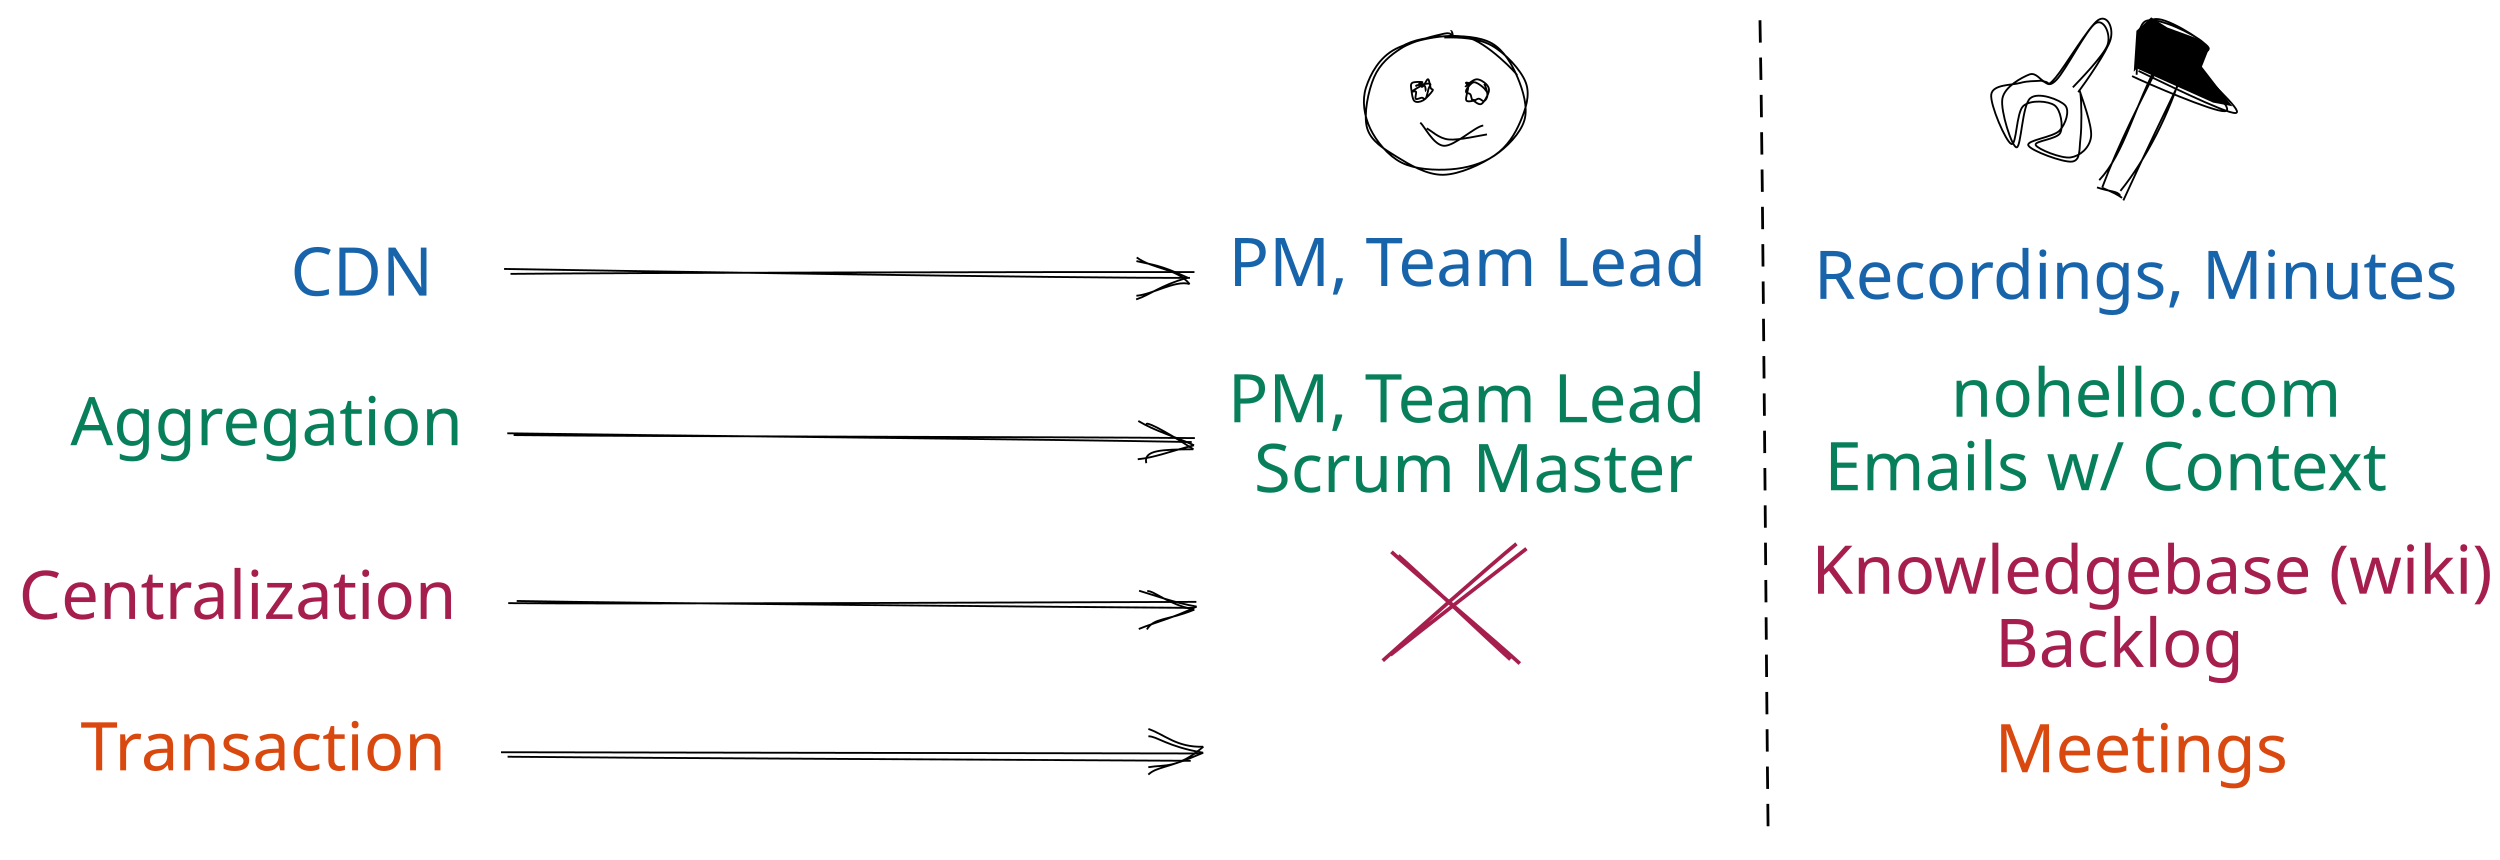
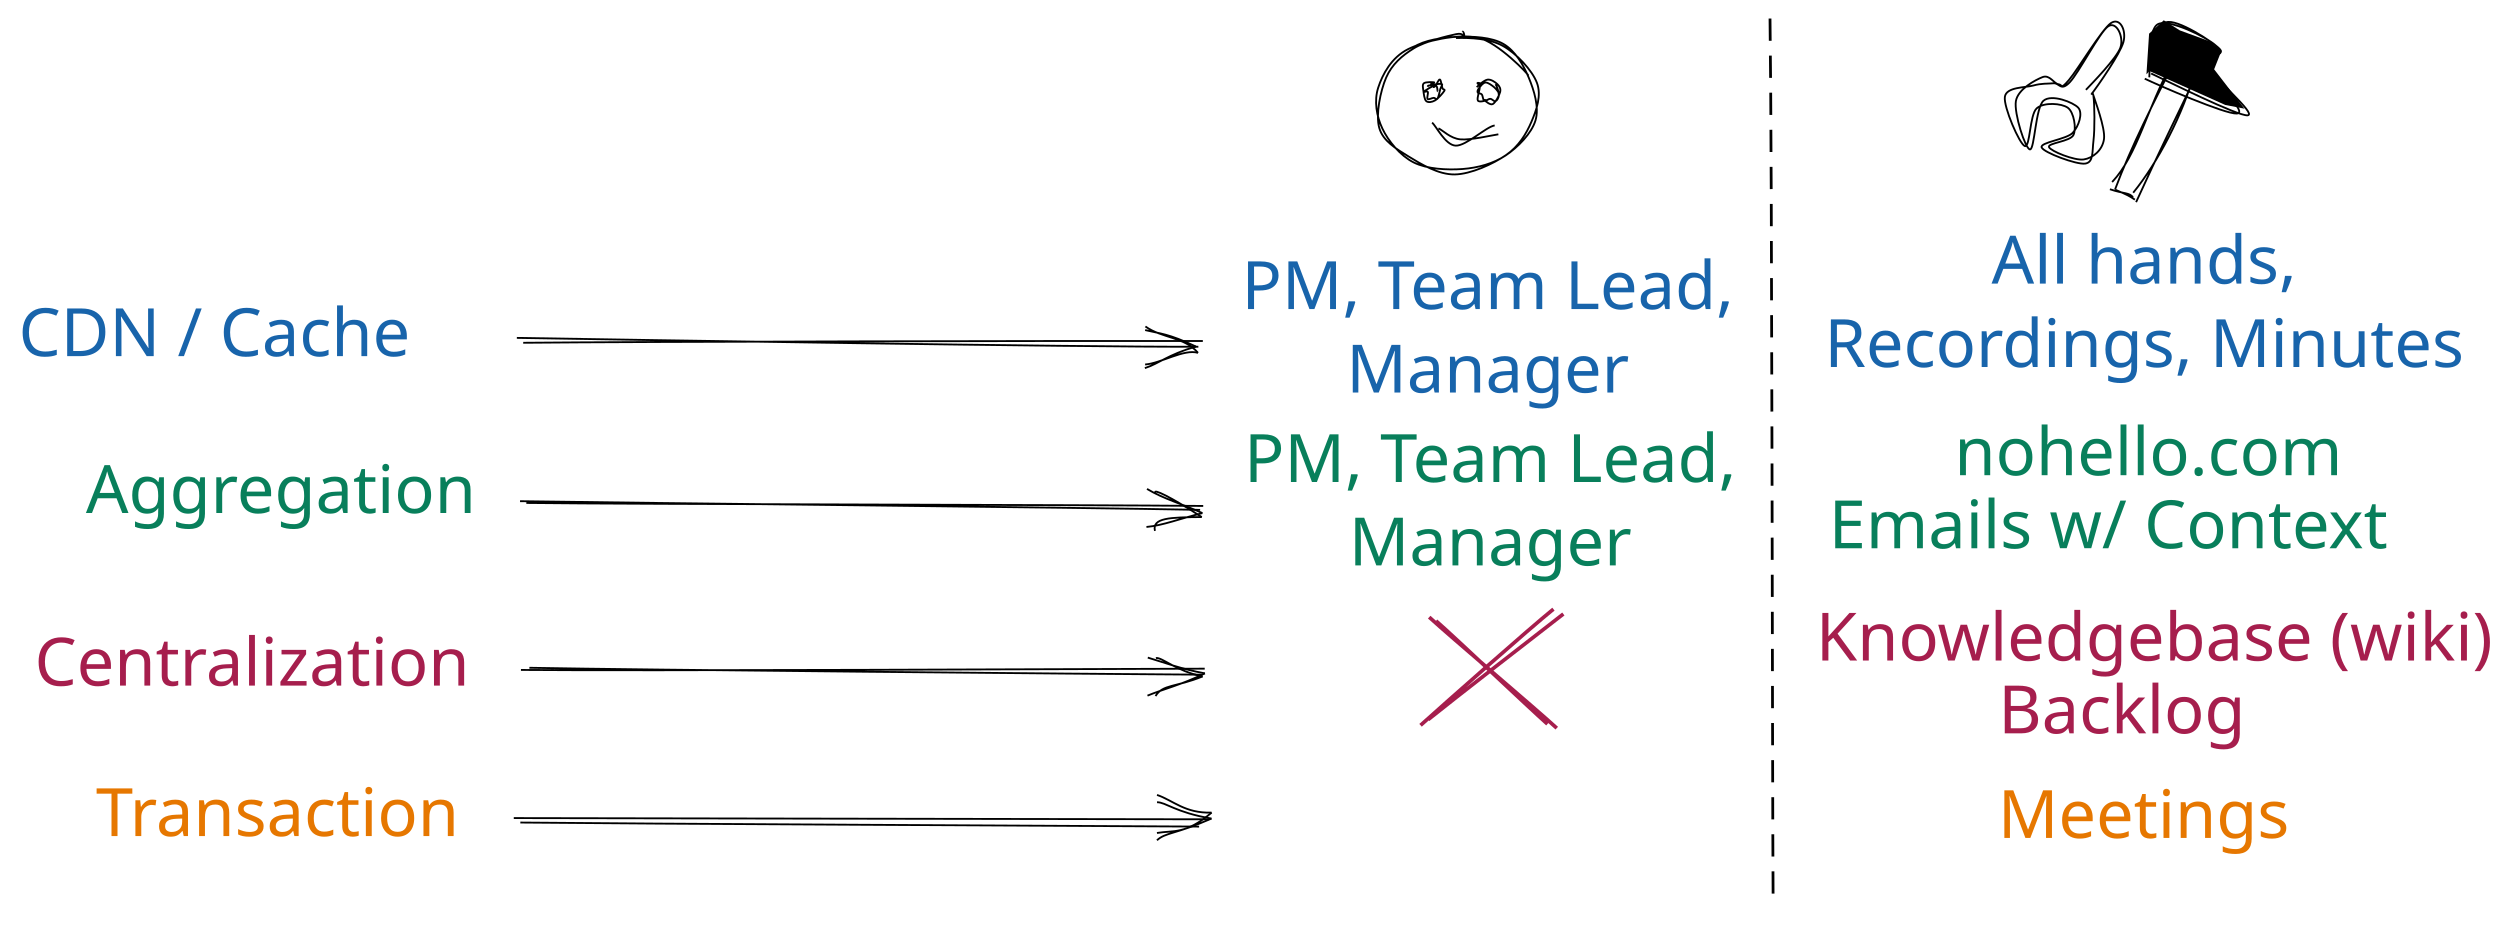
- <svg xmlns="http://www.w3.org/2000/svg" version="1.1" viewBox="0 0 1339.863 460.741" width="1339.863" height="460.741">
+ <svg xmlns="http://www.w3.org/2000/svg" version="1.1" viewBox="0 0 1348.486 498.848" width="1348.486" height="498.848">
  
-   eyJ2ZXJzaW9uIjoiMSIsImVuY29kaW5nIjoiYnN0cmluZyIsImNvbXByZXNzZWQiOnRydWUsImVuY29kZWQiOiJ4nO1cXFlz2shcdTAwMWF9z69weV7urVxuPb0v84btOOBcdTAwMDUvON5uTblkXHUwMDEwIFx1MDAxYlx1MDAxMEHC21T++/1aNiChViC2k2HGVqpSRkvT6j7nfEt/zV9cdTAwMWZWVlbj+4G/+sfKqn/X8LpBc+jdrn6052/8YVx1MDAxNIR9uESTz1E4XHUwMDFhNpI7O3E8iP74/ffpXHUwMDEzqFx1MDAxMfZcdTAwMWWf8rt+z+/HXHUwMDEx3Pc/+Lyy8lfyP1xcXHSa9lnvtDr6dH92Kb9cdTAwMWPe7JU/VVx1MDAxYTeN9l7yaHLTuDPecFx1MDAxON5OT9/BOWVcdTAwMThcdTAwMTKKSK61ZkpcdTAwMWI1uXpcdTAwMGZXiVx1MDAxMshIgTXlzFxiqc3k6m3QjDtwXHUwMDA3k1x1MDAxMsFTTGApuVJy+nzHXHUwMDBm2p1cdTAwMThuwYhcdTAwMTHMhVLQjpLCcDq5x+u3u7ZneHImiofhtb9cdTAwMWV2w6Ht8W84OaZ9vvRcdTAwMWHX7WE46jcn98RDr1x1MDAxZlxyvCFcZtD0vlbQ7dbj+6R1XHUwMDE4ZFx1MDAxONDVme84eXpcdTAwMDMyc77oKfjSdqfvR9F47pKz4cBrXHUwMDA0cTJWePpcdTAwMTa2h4NqM5mvP2fb73jDwVM7q8mbpHrm+3Y+KaGGMkLotG9T3HCqZ8/Wwn6CIaklxkpxNrkhiDZcdTAwMDA7cdJqy+tG/nQg7Td/esTVY0/7o253cnlcdTAwMTBcdTAwMDZpvNlj+tfKdMKSXHUwMDBmk7///Oi8u1x1MDAxMCT2KOXxMW3vw0y7q10vitfDXi+I4aX2bSdne1x1MDAxZcXeMF5cdTAwMGL6zaDfnr3m95vZK8mFb1x1MDAxZl2cOunubFY2S2ty7b5cdTAwMTFf3ba97im5W5BTXHUwMDAyUayIllx1MDAxYzNOjMlwilxug6hkRimlXHUwMDE5l4xcblx1MDAwN6k4XCJESlx1MDAxOFx1MDAxNypcclx1MDAxNlx1MDAwZVIpXHUwMDA0zVx1MDAxM864MoQy9c6o7zOKwCwwYdJzkWZcdTAwMTQtYlx1MDAxNFFcdTAwMTj4JmlqkpaFUlx1MDAwNVx1MDAxMLHHXGY4loJO/sPxxddcdTAwMGXpXHLK9XJUXHT9ykU5YoubKIaFVNhcdTAwMTiwVVx1MDAxOTYxbpBcdTAwMDK9pEJTLSRxkUmChdPGaFx1MDAwMvKjXHUwMDA1y5OJXCLOgLSKKlx1MDAxOFLAXHR959M8Plx0wihcdTAwMTBKXHUwMDBiXHUwMDA3n1x1MDAwNJeFfOJaatB6sowmyolcdTAwMTJ75PHxmpT6a9LY2M+rJoxRqlx1MDAxZpWv+1x1MDAxYqzRkFx1MDAwZvQrrt5sXGai1Wm/VlthY2TfXHUwMDFmLCg2YDkpOHGSYiFcdTAwMTTjqdva3sCOPJBIcFxmhjYhXHUwMDEx5vzpjm/PojM/XHUwMDFkXHUwMDFjXFzUgovaZatcXLlcdTAwMTmdXHUwMDA3XHUwMDBmtLy/IJ0pWEdMjGAkJatcdTAwMTagoFiIUVwiNdFcZlxcUuU0jVxuXHUwMDE5MJvcwFx1MDAxYmOSUu6Uv0lhXHUwMDFjXGLF4EtIKVx1MDAxNef8nc5z6Kw5xYwqN51lMZ1cdTAwMDWjXHUwMDFhU26WzzxcdTAwMTbAJHk6XHUwMDBmkKUwkf1cdTAwMTI/XHUwMDEwXHUwMDA3ol6trPV2XHUwMDA3ndtD0j44y3PK73aDQeRnWVx1MDAwNVRcIohhLVxmUzOkknBcdTAwMWUrTVx1MDAxY2zSXHUwMDEynFximML0tamLyVx1MDAxMccydeUtkGcqm0GrfHx4vXnav63WXHUwMDFlwvrhIL6/i1Zz8HBwLLJcdTAwMWbyXHUwMDFjXHUwMDAz0IE7RriLY1x1MDAwNFx1MDAxN1x1MDAwN3Uwolx1MDAwNvTy+Vx1MDAxNPtcdTAwMGXkgq2gNDxX9eFuZcBLd2z7qPS5uzDklEJAMc1nIacocsNccsH741xmQidoM4hl2nlcdTAwMDfbS8BcdTAwMDbaZlx1MDAwM1x1MDAwMFBmXHUwMDA32CQvwlx1MDAxYZheUHujOflcdTAwMTlg23o4Y1x1MDAxNdJ8WOtcdTAwMWVXvK395t7h6Gu8KNggXHUwMDAwQOBcdTAwMTFIIWecXHUwMDA2kCk6c3qMN4KRU9lsyDDzyDvcXqRtWlx0glx1MDAwMXAuuOnC6FpcdTAwMTNcYlEpMT9cdTAwMDVt25Xqp+NcdTAwMWVcdTAwMWVVtvjxfu1cIo62O1x1MDAxNZ5HWzfo53RNcySJsi+VQZrRSCmVlamJX0qRzFrLXHTaXHUwMDA0ylx1MDAxYdh3qC1cdTAwMDY1t6vKXHRcdTAwMTaaSyfSXHUwMDFjtnVcZjWmlFx1MDAwNFdVP1x1MDAxZmo/x1ElXHUwMDE0pXFmjye8zHVxZ1x1MDAxMZd8XHUwMDFmUpzaXHUwMDA2l8Kh5Z3ouFbqtfr+1rApXHUwMDFiO/ft2lUtT8Gh34hcdTAwMWZJkeWhZOCpM6JccqOSKlxiXFyzbMRcdTAwMTCV21hWQrTIXHUwMDA0ITlOKokkXHUwMDE2MEhEXHROXGZ3pFEhKtZaY1xinSFcdTAwMDAyXHUwMDFjp6RoTFOBiNCUJVx1MDAwNlx1MDAxNW5L5Y/+zbTtXHLL8lOtslx1MDAxOZs9IXvbraBcIvem6mk7XHUwMDFkXV2tX9R3WdDcKXXKX5udXHUwMDFiefZcdTAwMDJcdTAwMTOiXHUwMDE5tp6kZlx1MDAwZV5cdTAwMGKlinhNIPxkTFx1MDAxOfxT3GN+0bmpenej2mH9qH1wXHUwMDFhtESbOtbVXHUwMDFjNkRKjpSmXHUwMDAwPFx1MDAwYr2ZJVx1MDAwMFx1MDAxYpxcbm64kVx1MDAxYVx1MDAxM8Z0XHUwMDFlupxcImWYXHUwMDA0KmtKXGLg0mVXNOI2ySuFXHUwMDE2YKxcdTAwMWNcdTAwMTZGXCJMqV1UUcZGXHUwMDExqWTJM6D7W+aGN4bZoiyoUlx1MDAxOCbRtUynaFx1MDAwZcnTRVx1MDAwNZh9ybkyz8bss4xRXHTwgLUk4KpJLI3CqTSm28ZcdTAwMTTD0Fx1MDAxZVQjJlx1MDAxNVdkXGZAOddmMSRcdTAwMDDyRHOlXHKQfSYtI4lRoNNUaSlAXHLmm0CIP1x0U5pcdTAwMTFgkZRMZ97WmlZcdTAwMDVxgzFcdTAwMTRThSknc40xQ0ZrooVlp1x1MDAwNMDJTINgjjCXXHUwMDE54+puZ+FR/1x1MDAxYm3z+Y08XHUwMDE5ntZ4j3ulhi9OuSnz7cWkjVx1MDAxYXgjbihMXCKX2eVcdTAwMTiCXHUwMDE1YtaOXHUwMDFhkGWYXHUwMDE3h7RJbNO/1iaDUVx1MDAxNyxFgnTmiYFZlnaBgfNU+nEsbFxmgaYq6Fx1MDAwMGhcdTAwMWHYXHJcYuXehFF+df1cdTAwMDK7aTBcdTAwMTNOo+uK5sZcbqYoVsboX7AqWqJcZnFcbpBi0i7NsOzCjKUkXHUwMDA3QFx1MDAwMtikNFwitapRyM1cdTAwMTIniNFHJznTlEBcXFCIYZUmXG5wyeaKWVx01IxzzjDEvlx1MDAxYYKLjJhJXHUwMDA0XHUwMDE04FTiR1x1MDAwNOO5mlFcdTAwMDLxsS6BsEs5lMtp7cfjMHBwhaVcdTAwMDKXglx1MDAxOa1cdTAwMTZ4TWmlUVx1MDAxYaypXHUwMDExXHUwMDE0XCJanm1cdTAwMGXeNrnOiVx1MDAxMODbqrlvXHUwMDBiIbE2QoNAXHUwMDBiw0EkZ7qnXHUwMDEwXHUwMDA2SVx1MDAwN0KDq45ccmNzpVYjmFx1MDAwMGXlNlFcdTAwMDE9I7VcdTAwMWFcdTAwMTlcIlxyhf6BXHUwMDAxsitB81x1MDAxYTSIY1x1MDAwMfCQgFx1MDAwN/hnsu2B6IBcdTAwMWTDMFxmIFlcdTAwMDD6ea1RxFxigI5cdTAwMTCBhVx1MDAwMVOdhVxuM2BcdTAwMTahy2D8KXhffO7blohAXG5cXD3DNGZcZlxmJc2aKlx1MDAwZYLGmbJzIbFcdTAwMDLhnD+/RFwixSBuXHUwMDAx01x1MDAwMmPEOKZZNFOkXHLERWBRtfVcdTAwMDDnt1x1MDAwN6ZcdTAwMGZEl0tMXHUwMDA0yyyaPVx1MDAwZSBDjGFcbiFcdTAwMTlcZlxmhShoflx1MDAwZilBXHUwMDE4pk7AODFpg7jsIEprKZLc8XyiXHUwMDAxZS2KJYbIXHUwMDE4SJVcdTAwMWQ8wVx1MDAxMSiD7ZNKMp56fs+erSl/o8FcdTAwMGW9ilx0wyPVXHUwMDBlNprrd1x1MDAwN8FevVx1MDAxNpwsZLBhTpEjS88xXGLhY1x1MDAxZZRDhGJcdTAwMWO1XHUwMDEzXG7ZyFx1MDAxYiZcdTAwMTFgZM25w1bzRE+pXdhcdTAwMDekKfNcdTAwMGYp7mt6Ucf/m1x1MDAxNluxXHUwMDEwMFx1MDAxOcq4woZcdTAwMTS4c2FcdTAwMDPRQEzMfnHUMDeFVVxiXHUwMDEye+TgsVx1MDAxNFxcOrrord+1No62w2prnX79TEl8dpTnUuzfxVkuSSVm87xcdDqEQLQoNaxcdTAwMWR5J/4j6WBbSOhd/ntp4k5cYilcdTAwMWLVaeX2TWlholx1MDAxN8Jxm1x1MDAxMUxccvqzWZJMP/RvfSOVtGyF/bhcdTAwMWU8JFGIzJzd9HpB9z4zmraFcjdo91x1MDAxM2X2W6nJgW7HQcPrTi7H4SA9xZGfKLldWfhcdTAwMGWQq6cnZvtA7F1XKztcdTAwMGaD0ajSOObeXCJAXHUwMDE2QiE5u8BBmWONbVxmY3D5X4hj8ENa4s3hXHUwMDE4XHUwMDFjXHRcdE6ixi65J6Swtlx1MDAwNlx1MDAxY1x1MDAxZXhOqVdcdTAwMDRyud1cdTAwMWX6bS+2372kgP5+0dv3XHUwMDAwTVxyskVws9LMqLaFfa5yXHUwMDA0KvBcdTAwMGJcdTAwMTHtSeLz5ltDNERsOFFZZyVcdTAwMGIrri5gLyj9TKVB3KXEOXdiXCLf0MbQ61x1MDAwNlx1MDAwZktccvw2xp8vu95mNWaeOVx1MDAwZitcdTAwMGaX+1e9hYBcdTAwMGahXHUwMDE5wfoplprx8CFQnSm4mcq5fiH4m4Zr3Hpr4LdcdTAwMTEt+LEyt1wiZSVcdTAwMWJcdTAwMTdBXHUwMDFmXHUwMDFlXHUwMDAxXHUwMDFm2YhXKHtcdTAwMWXD+siOrddYZkxcdTAwMGZr0Ub7nMmdSmW7OXzY1aPLzs5cIpgm3FBEKIdcdTAwMTg8XHUwMDA3alx1MDAwMp5cdTAwMGJEUPLRXHLHOJ9hZuzd436WroOGYMmUcbncqnA5S4hkg+BrlFaMsX3oN8KhXHLloo8ru0F/XHUwMDE0+9GyYrx9VD+vtILWp1x1MDAxYq9+dlx1MDAxOGy079fOXHUwMDFjXHUwMDE1lFx1MDAwZYxcdTAwMGIpkKCUS5yr2aXULpKIx6pd7MI40S/1Xd6mN040J6DFhjjDSlNYZ0CFVCBH+Fx1MDAxNZIvY5D3w47f7YaTXb5LXGLu3X1fnax3dzYuP/tio1xc+3xx8/VqQVx1MDAwMVfIbnCkOLfLw26AlJiDxNs1XHUwMDE4t4C/g/tZoSZXXHUwMDA2jKaz6Pc7kSaFXHUwMDE5MtaleUVwf+p5QTdauf19ZVx1MDAxZLCbwcdyQTwghJXOXGZcdTAwMWVcdTAwMDS7mzWpXHUwMDFmXHUwMDBld4cn9Vx1MDAwNSGOkdPtZkSAh/K4XHUwMDE1wya4aVx1MDAxZeDClUl/jzznq7fWSmOTr1x1MDAwN0u+pzApSFxilYJR8lx1MDAxYdtcdTAwMGXHXGLf7oe3Xb/Z9i3SVv5zXHUwMDFiXFxcdTAwMDf/XVaQm/2bg46k1ZPDZthWR+S+tbtdXsxJ0Vx1MDAwNmHCZL5cdTAwMWFcdTAwMWHs6LjYXHUwMDE0u1FOUlx1MDAxYu/eQ8xcdTAwMWZcYjGxslVcYtJZVlaYXVx1MDAwMUurmFx1MDAxNFx1MDAwMPTXw/iu78fWXHUwMDBiX1ZcXEfnuF26pJtq+/zLsNZYu2+VQ1x1MDAwN65dNf6SIdduOab5U5FcdTAwMTcuQLVcIkgoRWZcdTAwMTZUJ/iWXHUwMDA0aVvW8KM1/z9f0GerP39endJdLSa7nTrXo6P2xZfb5lx1MDAxMFx1MDAwZs96L6lTwlIkpScupz3v7YxcdTAwMTlcdTAwMDEhKTFcXNJl22vuRJA9Slx1MDAxOfBMm8mN3K9bKf3ydeNa1b9s7Vx1MDAxMnX4sHV0XHUwMDE20rWrRVx1MDAxOWZcdTAwMTCYaqHyXHUwMDExXHUwMDAwo1x1MDAwMmk6tVx1MDAxZHmSSYogXHUwMDE4m1mJmlY+g03SXHUwMDEww/3o9tR3jlx1MDAxNXPM1olzaqhyXHUwMDA1XHUwMDBmorAowU6QLZRdtlxy4C5cdTAwMDDZI1x1MDAwM52lYNiA+YcnWn/ZilxiXHTXat1cdTAwMGVbu1xmXHUwMDE28s2I0lxiM+0yY5QyRDR92sXmirGp66e63mPsuc6ZXZblVElcdTAwMTdNaPHOWq05XHUwMDExdj33WTxJ8d79U285/I49uP3djytHvtdb2fG95rK6cfXTq8Gm8HZcdTAwMDLVX7+Pt87PXHUwMDBlj5tiMVxuXHUwMDE4W7eo2KPLlqWAxEhoXGJcbp+8OVx1MDAwN1x1MDAwNVKv/o+jwK/4sZCiglx1MDAwNiNcdTAwMTXlhLqC8GJvXGaCb1x1MDAwM1x1MDAxMfirXHUwMDE0jY/RXW9cZke9lV3Qan+4rOC+PjzrXejB+ef4aKN6ddxcdTAwMTCmuoNcdTAwMTfWd47BKOewTUSys/2p3uHnyPvbXFxcdTAwMDNj0lxihlx1MDAxOXOVNlBauL5L7M/9gev+vFxm6r9cXN55id7u7ffW9na8xlx1MDAxMTn/Ysx2537h7Fx1MDAxM6VCuFx1MDAwMnXBkf1RuPEysCP9xFx1MDAxY6HDe5J1fpJcdTAwMTWMqd21yp1LZPms1PTXXHUwMDFjMPhF6cX3XHUwMDE36/tcdTAwMWFcZng3bC9cdTAwMDGwPzyxb9VcdTAwMWJcZuqxXHUwMDE322uPMF+9XHT82zXHftlWcjy1XG6TXHUwMDEyNJ96/lx1MDAxNFx1MDAxMHz78O3/XipS2CJ9
+   eyJ2ZXJzaW9uIjoiMSIsImVuY29kaW5nIjoiYnN0cmluZyIsImNvbXByZXNzZWQiOnRydWUsImVuY29kZWQiOiJ4nOVcXGlz2shcdTAwMTb9nl9Beb68V1x1MDAxNTq9L/Nccttx8IZcdTAwMTdcdTAwMWNvb6ZcXDJcYpAtXHUwMDEwQfI6lf/+bstcdTAwMDQkIVx1MDAxObyQKDVKVcqgrZdz7j339m3++VCprERcdTAwMGZDd+XPyop733J8rz1y7lY+2u9v3VHoXHUwMDA1XHUwMDAzOEXjz2FwM2rFV/aiaFx1MDAxOP756dP0XHUwMDBl1Fxu+k93ub7bd1x1MDAwN1FcYtf9XHUwMDBmPlcq/8T/J97jjEbB0yvir6ev4dRkv21cdTAwMDSD+JVKMCy54ZPzXrhcdTAwMGVvitw2nOw4fuhOz7Tjl5xu3nx+OLuUX1x1MDAwZm/3ap/rrdtWd2/60o7n+83owY9cdTAwMWJcdTAwMTRcdTAwMDbQiem5MFx1MDAxYVx1MDAwNdfuideOenCWZL4vumtcdTAwMTTcdHtcdTAwMDM3XGZ/jFf8bTB0Wl70YJ+D8eRbZ9CNnzH95t720TAkXHUwMDE0kVxca82UNmpyNr5fXHRkpMCacmaE1CbTrrXAXHUwMDBmRrZdf+D4mLbs0mldd6F5g/bkmmjkXGbCoTOCiZpedzfuMZNcdTAwMTLB25nAUnKl5LRcdTAwMWQ91+v2XCLbcMRcYuZCKWiPksLwaY9DN55cdTAwMTNKqKGMXHUwMDEwOlx1MDAxZD/bhuFmO0bG39lR7Tmj4Xj0VuK2JtpvP35+glXO7c4oWvVcdTAwMDZtb9CFM4NcdTAwMWLfn5xzXHUwMDA37emZXHUwMDFmMJxCdDNcdTAwMDbK9eFZ/0JcdTAwMGbPv0RH65tXxy1hNnemg2ehXHUwMDEytG7sS6tcdTAwMTjZ7jCqsOBKSoKVSVxc1nWGdpZcdTAwMDTSXHUwMDFhS2w0lZwxIeT4iu+TVlxyXHUwMDAzL0lcdTAwMGZ7TP+qTDFcdTAwMTF/mPz998fcq1x1MDAwYufKXHUwMDFl1dlpmj7vQ+a5K75cdTAwMTNGa0G/70XAqn3byPF4fki0/yVkZkVkpkBlxrE2emE6n/g7XHUwMDFi9Y3qqlxcfWhFV3ddxz8l92Wns0BcdTAwMTQroiXHjFx1MDAxM2NSdKbCICqZUUppxiWjYol85oBcXClcdTAwMDFcdTAwMGJUXHUwMDFhLHL4rFx1MDAxMDSTwKQoQyhTWTJcdTAwMTNoPVx1MDAxMybZh3KSecjcw1x1MDAxM62/boWEXHUwMDA0q1xyv8dWL71cIjJcdTAwMDOXXHUwMDA1p1JcdTAwMTktYHjULJc1YprCcFCwyopzppfN5YJ5skdmhn5cdTAwMWWPXHUwMDA1l0U8JlxcS1xy5oWwhXnsPlx1MDAxZV9865H+sNashfXArV/UQlZ2XHUwMDFlg1tmWEiFjYHOpmjMuEFcbnxcdTAwMWRcdTAwMTWaaiHJMlksQVx1MDAxZGhjNFx1MDAwMVuvXHUwMDA1m2UxRZyB1VFUXHUwMDAxjICwdJbIXHUwMDAy/Fx1MDAxNzBZi59K5Fwiuio1XGJr14N11mrJR/pccm/erlx1MDAwZsNcdTAwMDK6Ylx1MDAwM1x1MDAxZYyCNpJcdTAwMTRcdTAwMGKhXHUwMDE4n+UrzJPgXHUwMDE4XHUwMDFjXjxPmPNcdTAwMTm+poxIyry8u1fOnSt7zM7STySzLCazYFRjyo1YmMz8dHhw0fAuXHUwMDFhl51a/fbm3Huktf2yk5mCU8bEXGJGXHUwMDEyLtfeXGa2XHUwMDE1MUqkJpqBXGJXS/XIXG5cdTAwMTnw+txcdTAwMDCoMViPPIVNXHUwMDAx6lx1MDAwNKSSMFJKcD98hsyaU1xmcvQnk7nYKy+TUFx1MDAwNVx1MDAwM1x1MDAxNt89O1TvzijX971h6OZxiiRcdTAwMDRVhlOGXHUwMDAyy63AWJhSgyo/XHUwMDEwXHUwMDA3orlZX+3vXHUwMDBle3eHpHtwVm5KXHUwMDAxj1x1MDAxODJgcyHqYSrNKY0kXHUwMDA0S1Kr5XFJS1x1MDAxME1gupJ0nupajjiWSSaPqVx1MDAwM4hcdTAwMDFcdTAwMWRFeD51pp7F69SOXHUwMDBmrzdOXHUwMDA3d5uNx6B5OIxcdTAwMWXuw5VcdTAwMTlQ5TAstFx1MDAxZp5n2KtcdTAwMTFHXG5DK1x1MDAwMYEpXHUwMDA3nbJ4osTb8qqjc9VcdTAwMWPt1oe8es+2j6pf/LIjTttYXFxSMos4JuBcZlx1MDAwNF3LRJxcclx1MDAxZNJvnlx1MDAwMM4gxpMnfmRDQFx1MDAwNoB4XHUwMDA37/pb4o2RXCK8XHUwMDExgYlcdTAwMDazm1xiXHUwMDEy5lx1MDAwMW7r8YzVSftx1T+uO1v77b3Dm29RyVx1MDAwMcewnXSOaXp2Y8CB1EtpifeGXHUwMDFisaFqLtRcdTAwMTSlUuRZN0A/wYC38qLN91x1MDAwNvlQS1iuXHUwMDE5qFx1MDAxMWYgytJ0Yaht1zc/XHUwMDFm9/FNfYtcdTAwMWbvNy6icLtX5yWHXHUwMDFh1VxuUYhcdTAwMTkybtPeLVx0wlx1MDAxYSTfMtHGKJJplzlcdTAwMDGcQGkvO0ZcdTAwMWInWGgul1xitt9MrFx1MDAxMoqS/sdcdTAwMWXjoZsrc7ODXHUwMDFmv1x1MDAwZilO7Vx1MDAwM99d1I7cVvSEwlx1MDAxYyZKhouYXGL23kDUIVx1MDAxNpe1vFx1MDAxN1x1MDAxZTeq/c7A3Vx1MDAxYbVla+eh27hqlI2IoFx1MDAxY4SmLHbVlPNEhiUmplx1MDAwNGmhsYYogzCluEjnc61cdTAwMDZW4Fx1MDAxZoBcZkIzQVxiX1x1MDAxYUWVtKpcdTAwMWGAQpTgYDBz8rmEIa01XHUwMDE20FxyilxyXGJCkmWtZphrzjSbw9r+qCY/N+pcdTAwMWKR2Vx1MDAxM7K/3fHqcm9qQu3chVdXa1x1MDAxN81d5rV3qr3at3bvVp79Ulx1MDAxZqJUcZJDwzRCt8Xi+phf9G43nfubxmHzqHtw6nVEl5ZuIVFcIkypXeNRXHUwMDEwhWGcSCg8QVdhxIQ2VHJcIk1mJYJcdTAwMTHEtaB2sU5Jxlx1MDAwMOJvQe5cdTAwMWapXHUwMDBifkCWU6RcZlx1MDAwM8FcdTAwMGXeXHUwMDFiqIFNnnvRiNtcdTAwMDS3XHUwMDE0WoCAz5E1QilspM5fUfwpkC2XJ6rCtGMtQVx1MDAxOGGJwSTjRCYx38FcdTAwMTTPgz2oRkwqrsiPXHUwMDE5kPOex1x1MDAxOFx1MDAxMlx1MDAxYVx1MDAxM6K50lx1MDAwNqxJJi8jiVFgoKjSUoC5me//XHUwMDE0QIApXHJQZExcdTAwMDJTU721flWBXHUwMDE0N4ZiXG62lpO5nlx1MDAxOIyy1jZAXHUwMDEx3Eggjkw9kGGEY5U17zlcdTAwMGKP+js55kJ1zFxyzX49MW1cdTAwMTBcZihcdTAwMThcdTAwMWUztVx1MDAwZfNM2/mtPFx1MDAxOZ02eJ871ZYrTrmp8e2ymTaGiDGKcphw8M1gXHUwMDFkpsZ97JY5YFx1MDAxMOJxadN/6dVcdTAwMTkwe4ZCxEa5XHUwMDA0QFx1MDAxMZ1t5/v5ZIltWtl6ZEmVYNPKgFQuioFTlnb5hfNEXCL+h3lTXHUwMDA2XHUwMDFiXGZmep5L/o3NV5UyxClcdTAwMDNTIe3aXGJLr4xYQoKDXHUwMDAydlx1MDAwM/mNSKzgXHUwMDE0MrPKXHRi9ElcdTAwMWanXHUwMDFlJVx1MDAxMFx1MDAxN1x1MDAxNGJgpYmCXHRhc01ZXHUwMDE1bFx1MDAxOeecYYidtaRpUyaRMZhTW9dhp1x1MDAwZc+1XHUwMDE4VTA93HAj7LJcdTAwMTXAb1pcdTAwMDbzNFxmXHUwMDFjQVx1MDAxZpVcdTAwMDK5abRaoJvSXHUwMDFhRmkg/DPgqjXn6cdBb+PznFxiWyil5vaWI6lccihcdTAwMDKw9YaDicw0TyFcZlx1MDAwNlx1MDAxZJBMYTZcZmNzXHKtRjBcdTAwMDHKXHUwMDFh21x1MDAxOP46Y2g1MiA8KLRcdTAwMGbcj11amfdAgzhcdTAwMTZcdTAwMDBcdTAwMGYrWOCfST9cdTAwMGbYXHUwMDA2XlxmwzBA4Fx0rJn3NIpcdTAwMThcdTAwMThGTojANlfF01BhXHUwMDA2nFwiNFx1MDAxOcRcdTAwMDVcdTAwMDXxwef2tkpcdTAwMDRSXHUwMDE4nlxiYokxcJM07ag42CywOnYuJFagsefPL5FIMZDr4FhgjFx1MDAxOMc0jWaKtNFgwqCdVubNf1x1MDAxZTg+sDZcXGJcIlhq9ehpXHUwMDAwXHUwMDE5YlxmU4jxYGAohDrzW0hcdMIwdVx1MDAwMsaJXHUwMDAxdlg6SK1KhVx1MDAwMMo2OzafaEBZi2KJIShcdTAwMDZSpVx1MDAwN09wXHUwMDA0lsG2ScVcdFM9v2WvtilLdtesOISOZa5KXGKSuc46cOomXGKOVNdbb6/dXHUwMDFmeHvNhnfyrs667YQ9982BXGJYTuCQXHUwMDA24Fx1MDAxYmuv0s6aXHUwMDAz8MDcXHUwMDAwJ6i27E15a4CFXHUwMDE0oEmtyVx1MDAwNqSRN8Uhz3prsL5gxcFXK7v+XHUwMDBl4jUnXHUwMDFj4Vx1MDAxYVxcurJQhCBcdTAwMWJcZnWi3nLsryHSXHUwMDA3vCtTllxux+VltIrHKz6bXHUwMDFkqXcnWOTeR7l6WFx1MDAxN8phbkvuwHctnqM6uuiv3XfWj7aDzc5cdTAwMWH99oWS6OyodFx1MDAwNEtni1x1MDAwNVhlMHiCpJZcdTAwMDHie1x1MDAwNUZ65kyWSLY40bl8PZGSXHUwMDBiWlPmzETuylx1MDAwNnRaXHUwMDE1KNu3JommU1x1MDAxNFxmoqb3XHUwMDE421eZ+nbD6Xv+Q2puYkzBXHUwMDBi1tZcdTAwMWKVT5U1p9Vzk+NcdTAwMTC6sVW3XHTx1C013+tcdTAwMGVio+920piMvJbjT05HwXDldZgmhdkrcJpcdTAwMTDkKKVcdTAwMTbG9Obpidk+XHUwMDEwe9eb9Z3H4c1NvXXMnbJjWig0s/RBXHUwMDE5SFxclV3uyrpcdTAwMDWtOuItaMY5qdRZNIOWgGnQXHUwMDFhv8LwL1x1MDAxZM61bnfkdp3IgqlcdTAwMTRwZsVcdTAwMGJ67IXFo8+XXHUwMDBillx1MDAxNM3UIFu5mLXPjGpbXCL43FKeI4nL22+As8CLwFx1MDAxOVwiNlxmfEvWrr4jnCdaoKD0d0YhvM6Iw1x1MDAwYkeO7z2WXHUwMDA3+KawRofZWnrJ9OLav4vxl0vf2diMmGPOg/rj5f5Vv+zAXHUwMDA3qU+wXHUwMDFlXHUwMDA3hSnsg8ZHKlNBk1x1MDAwNb8rlXqLxKeJ0ONcdTAwMTnw24jWRipqXHUwMDE52H8jqI9s/5xWaVx1MDAxME1JcfJcdTAwMTniboKJekHd2ahcdTAwMTGud8+Z3KnXt9ujx119c9nbKTmmXHQ3XHUwMDA2cZDWzOBcdTAwMTnBTVxiUtRwXHUwMDEz51wiMSbFyea3qm7GcnRKXCLv/8OwXHUwMDAz97BkypRRdtd8v9JzXHUwMDA27fDjX4NDt1x1MDAxNYxsXHUwMDEwXHUwMDFifqzseoObyFxyc1x1MDAwMZ9cdTAwMTC+KcC3oFXuaCmQx4ViXFxcdTAwMTKpqVIvKHzrXHUwMDFlNc/rXHUwMDFkr/P51mmeXHUwMDFkeuvdh9Wz9620XFxcdTAwMDLihVx1MDAxNEhQXGL/Z0stKVx1MDAxMVxiXGY8xrGMwfiZ1ZU3XG5zolx1MDAxN1Mymlx1MDAxM6ykIWVcdTAwMDT8IOi5vlx1MDAxZkw2SmfB/dOFecJ+ZVx1MDAwNVxuiHb1kpLO3X1Xnaz5O+uXX1xcsV5rfLm4/XZVdmRzo5DdfJkpqHvanMlcdTAwMTHX42UlvExkJ1PEz4WcXFxcdTAwMTnKcUH58K9cdTAwMDX2577j+WHl7lNlXHIuTKHtV8JcdTAwMWJcdTAwMTfCm1x1MDAxMCpcdTAwMDWj5Fx1MDAwNZGnXHUwMDA3XHUwMDE3V89cZlx1MDAxZXq7XHUwMDFiXHKpXHUwMDFmXHUwMDBmd0cnzfJcdTAwMDNcdTAwMWOjXFz9zazhXHUwMDE2WliLblx1MDAxM+m0XHUwMDEw3m9cckGZWCg/SLTWSmOjyijDt1x1MDAwN8Gd77a7rkVz5T933rX331JAXFxcdTAwMTXuO1wiglx1MDAxM66VUYvXgpj924OepJsnh+2gq47IQ2d3u1Z2hFx1MDAwYm1cdTAwMTAmTKb3e8QhJpmUzeLnIf7WQJMkNuY9XHUwMDE3aGJla1x1MDAxMWRcdTAwMTlzhruuXHUwMDFiWfX9U1FdWONUXHUwMDFjZUpcdTAwMDU+ULwkyFxmz3G3ekk31Pb511GjtfrQqVx1MDAwNa9CdVx1MDAxNj/L3Fx1MDAwMKBcZpJUz0aYTDOEVaxW5mD6rWZbXHUwMDExJJRcIjztOibollx1MDAwNGlb65G7XHUwMDFkgGAp4sKSeWVM942I7PaaXFzfXHUwMDFjdS++3rVHeHTW/z3KmF62epo7mvaoplx1MDAwNnL6mJkxeOcqwsRv8mRcdTAwMTnGKLVVIYtvsfn6bf1aNb9u7Vx1MDAxMnX4uHV0XHUwMDE20NWr0jNMS8RcdTAwMDRcdTAwMTU5WVx1MDAxY0Y50vwpX79cXI5JiojJrmhNi6HBsWmIZHN3r9pKb05cclXzttz8ayiWN5j2SFxy47tcdTAwMTOsSJix4iVcXGp/6Vx1MDAwN/C3OMGe/0mbklxuM6IgtsYze7+fskZcdTAwMWEpJp92bC81tqa5XHUwMDFidGfSpHZVnVMll1x1MDAxMltPufj8XHUwMDBm0lWKfuJqXHUwMDA2qq9SePu7XHUwMDFmK0eu06/suE7741+DXWfgdJMp01+bZS0u47F7Pjgz/Fx1MDAwNXvNnv9Bt9JcdTAwMTJcdTAwMDZcXFx1MDAxMs/7XHRcdTAwMDVii3ulXHUwMDE47/tcXOq6woKEYdJcYoZcdTAwMTlb8npxPmH+XHJ8SEaJXHUwMDE5PtgqO7tLa/FcdTAwMTIgXqV3e/v91b1cdTAwMWSndUTOv1x1MDAxYbPdeyg7XHUwMDFkbGBPqVx1MDAxOOeo0lxuTXBkf43raaPsMlx1MDAxNVx1MDAxYWE5dMhJXmEuuU24lHHVYVx1MDAxNfrsXHUwMDA33eVE9lx1MDAxZsY8XFxxhsNm5ET2oU8gX7n13LvVnN2BnfhcdTAwMTg/XHUwMDFkxslrj7s0XHUwMDE2W98/fP8/IVx1MDAxY9j5In0=
  <defs>
    <style>
      @font-face {
        font-family: "Virgil";
        src: url("https://excalidraw.com/FG_Virgil.woff2");
      }
      @font-face {
        font-family: "Cascadia";
        src: url("https://excalidraw.com/Cascadia.woff2");
      }
    </style>
  </defs>
  <g>
-     <g transform="translate(273.5951 147.1018) rotate(0 181.5721 -0.5718475)">
+     <g transform="translate(282.2181 185.2106) rotate(0 181.5721 -0.5718475)">
      <path d="M0.006 -0.316 C60.897 -0.937, 305.156 -1.427, 366.579 -1.287 M-3.435 -2.956 C56.942 -1.963, 302.324 2.078, 364.169 1.812" stroke="#000000" stroke-width="1" fill="none" />
    </g>
-     <g transform="translate(273.5951 147.1018) rotate(0 181.5721 -0.5718475)">
+     <g transform="translate(282.2181 185.2106) rotate(0 181.5721 -0.5718475)">
      <path d="M335.449 11.403 C344.059 10.753, 356.375 2.848, 363.959 5.109 M335.313 13.35 C343.07 10.858, 347.459 6.221, 362.838 1.703" stroke="#000000" stroke-width="1" fill="none" />
    </g>
-     <g transform="translate(273.5951 147.1018) rotate(0 181.5721 -0.5718475)">
+     <g transform="translate(282.2181 185.2106) rotate(0 181.5721 -0.5718475)">
      <path d="M335.605 -9.117 C344.519 -2.705, 356.781 -3.547, 363.959 5.109 M335.469 -7.171 C343.538 -5.198, 347.893 -5.371, 362.838 1.703" stroke="#000000" stroke-width="1" fill="none" />
    </g>
  </g>
  <g>
-     <g transform="translate(275.2306 230.4007) rotate(0 180.9018 4.166491)">
+     <g transform="translate(283.8537 268.5095) rotate(0 180.9018 4.166491)">
      <path d="M0.06 2.78 C61.275 3.524, 304.871 3.751, 365.155 4.397 M-3.351 1.821 C57.777 2.801, 301.703 5.235, 363.48 6.512" stroke="#000000" stroke-width="1" fill="none" />
    </g>
-     <g transform="translate(275.2306 230.4007) rotate(0 180.9018 4.166491)">
+     <g transform="translate(283.8537 268.5095) rotate(0 180.9018 4.166491)">
      <path d="M339.113 17.842 C337.506 10.777, 347.081 10.535, 364.35 10.382 M334.537 15.728 C343.443 14.949, 353.067 11.098, 364.703 8.252" stroke="#000000" stroke-width="1" fill="none" />
    </g>
-     <g transform="translate(275.2306 230.4007) rotate(0 180.9018 4.166491)">
+     <g transform="translate(283.8537 268.5095) rotate(0 180.9018 4.166491)">
      <path d="M339.414 -2.677 C337.73 -5.149, 347.237 -0.797, 364.35 10.382 M334.838 -4.791 C343.884 0.692, 353.417 3.106, 364.703 8.252" stroke="#000000" stroke-width="1" fill="none" />
    </g>
  </g>
  <g>
-     <g transform="translate(273.554 320.858) rotate(0 183.228 3.086773)">
+     <g transform="translate(282.1771 358.9667) rotate(0 183.228 3.086773)">
      <path d="M-1.184 2.394 C60.163 2.986, 306.608 1.908, 367.64 1.712 M3.369 1.226 C64.478 2.4, 306.149 4.54, 365.978 4.948" stroke="#000000" stroke-width="1" fill="none" />
    </g>
-     <g transform="translate(273.554 320.858) rotate(0 183.228 3.086773)">
+     <g transform="translate(282.1771 358.9667) rotate(0 183.228 3.086773)">
      <path d="M341.124 16.493 C344.838 10.115, 352.178 11.781, 366.502 5.89 M336.765 16.26 C345.2 12.778, 354.94 10.464, 367.746 4.249" stroke="#000000" stroke-width="1" fill="none" />
    </g>
-     <g transform="translate(273.554 320.858) rotate(0 183.228 3.086773)">
+     <g transform="translate(282.1771 358.9667) rotate(0 183.228 3.086773)">
      <path d="M341.292 -4.028 C344.689 -4.572, 351.981 2.928, 366.502 5.89 M336.932 -4.26 C345.564 -1.71, 355.255 2.01, 367.746 4.249" stroke="#000000" stroke-width="1" fill="none" />
    </g>
  </g>
  <g>
-     <g transform="translate(272.2236 405.4584) rotate(0 183.7719 -0.007705261)">
+     <g transform="translate(280.8467 443.5672) rotate(0 183.7719 -0.007705261)">
      <path d="M-0.178 0.107 C61.19 0.787, 304.844 1.909, 365.943 2.288 M-3.72 -2.303 C58.741 -2.238, 310.014 -1.685, 371.263 -1.638" stroke="#000000" stroke-width="1" fill="none" />
    </g>
-     <g transform="translate(272.2236 405.4584) rotate(0 183.7719 -0.007705261)">
+     <g transform="translate(280.8467 443.5672) rotate(0 183.7719 -0.007705261)">
      <path d="M343.21 5.733 C352.22 4.201, 358.525 6.725, 372.671 -5.244 M343.214 9.674 C347.933 5.357, 352.96 6.586, 372.618 -2.035" stroke="#000000" stroke-width="1" fill="none" />
    </g>
-     <g transform="translate(272.2236 405.4584) rotate(0 183.7719 -0.007705261)">
+     <g transform="translate(280.8467 443.5672) rotate(0 183.7719 -0.007705261)">
      <path d="M343.242 -14.789 C351.983 -11.826, 358.281 -4.807, 372.671 -5.244 M343.247 -10.847 C348.005 -10.896, 353.025 -5.4, 372.618 -2.035" stroke="#000000" stroke-width="1" fill="none" />
    </g>
  </g>
-   <g transform="translate(731.332 17.43754) rotate(0 43.05664 37.20312)">
+   <g transform="translate(742.6064 17.85098) rotate(0 43.05664 37.20312)">
    <path d="M19.662 7.683 C25.719 3.688, 35.616 2.309, 43.72 1.999 C51.823 1.689, 61.908 2.159, 68.284 5.824 C74.659 9.489, 79.079 17.112, 81.972 23.987 C84.864 30.862, 87.713 40.069, 85.637 47.073 C83.562 54.077, 76.079 61.64, 69.518 66.013 C62.957 70.386, 54.548 72.691, 46.272 73.312 C37.995 73.932, 27.063 73.375, 19.858 69.738 C12.654 66.102, 6.221 58.21, 3.042 51.491 C-0.136 44.772, -1.518 36.562, 0.79 29.425 C3.098 22.287, 7.912 13.153, 16.889 8.665 C25.867 4.177, 43.856 0.134, 54.657 2.496 C65.459 4.859, 82.351 22.745, 81.699 22.841 M42.732 2.665 C50.642 2.463, 60.714 2.865, 67.992 6.89 C75.27 10.916, 83.829 19.986, 86.4 26.819 C88.971 33.651, 86.201 41.384, 83.418 47.885 C80.635 54.386, 76.599 61.097, 69.701 65.823 C62.803 70.55, 50.788 76.126, 42.029 76.243 C33.271 76.361, 23.93 70.712, 17.15 66.529 C10.37 62.345, 3.36 58.232, 1.349 51.143 C-0.662 44.053, 1.982 31.141, 5.083 23.991 C8.185 16.841, 13.665 12.146, 19.958 8.242 C26.25 4.337, 38.311 1.543, 42.838 0.564 C47.365 -0.415, 46.561 2.582, 47.118 2.368 C47.675 2.154, 46.837 -1.396, 46.18 -0.721" stroke="#000000" stroke-width="1" fill="none" />
  </g>
-   <g transform="translate(757.4883 43.94926) rotate(0 4.060547 4.671875)">
+   <g transform="translate(768.7627 44.3627) rotate(0 4.060547 4.671875)">
    <path d="M1.274 2.468 C1.639 1.863, 1.053 1.955, 2.308 1.699 C3.562 1.442, 7.831 0.614, 8.803 0.929 C9.775 1.245, 8.509 2.268, 8.141 3.593 C7.773 4.918, 7.195 8.075, 6.596 8.879 C5.998 9.683, 5.435 8.393, 4.548 8.418 C3.661 8.442, 1.798 9.565, 1.274 9.027 C0.75 8.489, 1.742 5.849, 1.404 5.191 C1.065 4.533, -1.433 5.666, -0.755 5.08 C-0.078 4.495, 4.212 1.702, 5.468 1.678 C6.723 1.655, 6.493 4.929, 6.775 4.94 M4.225 2.531 C4.718 2.703, 4.885 2.635, 5.495 1.962 C6.106 1.29, 7.252 -1.715, 7.887 -1.503 C8.521 -1.291, 8.907 2.203, 9.304 3.235 C9.7 4.268, 10.943 3.59, 10.266 4.691 C9.589 5.792, 6.859 8.923, 5.241 9.84 C3.623 10.757, 1.599 11.068, 0.559 10.194 C-0.48 9.319, -0.786 6.204, -0.996 4.593 C-1.207 2.982, -1.666 1.288, -0.705 0.528 C0.257 -0.232, 4.19 -0.08, 4.773 0.034 C5.357 0.148, 3.502 0.598, 2.794 1.21" stroke="#000000" stroke-width="1" fill="none" />
  </g>
-   <g transform="translate(785.4961 45.36332) rotate(0 5.0625 4.861328)">
+   <g transform="translate(796.7705 45.77676) rotate(0 5.0625 4.861328)">
    <path d="M9.854 -0.36 C10.769 0.664, 11.67 3.949, 11.683 5.479 C11.695 7.009, 10.692 8.479, 9.926 8.822 C9.161 9.164, 8.102 7.581, 7.089 7.534 C6.075 7.487, 4.611 8.931, 3.847 8.54 C3.083 8.148, 3.097 5.919, 2.507 5.187 C1.917 4.456, 0.569 4.704, 0.306 4.15 C0.043 3.596, 0.234 2.765, 0.929 1.861 C1.624 0.958, 3.095 -1.178, 4.477 -1.271 C5.859 -1.363, 7.977 0.284, 9.223 1.307 C10.469 2.329, 11.835 4.485, 11.955 4.864 M-0.189 1.282 C0.182 0.636, 3.723 -2.554, 5.576 -2.827 C7.428 -3.1, 9.788 -1.467, 10.927 -0.357 C12.065 0.752, 12.827 2.039, 12.407 3.829 C11.987 5.619, 9.839 9.646, 8.407 10.381 C6.975 11.116, 4.357 8.567, 3.817 8.24 C3.277 7.912, 5.741 8.383, 5.167 8.414 C4.593 8.446, 1.001 9.618, 0.372 8.43 C-0.257 7.242, 1.428 2.86, 1.393 1.285 C1.358 -0.289, -0.045 -0.721, 0.161 -1.016 C0.367 -1.311, 2.261 -0.747, 2.628 -0.483" stroke="#000000" stroke-width="1" fill="none" />
  </g>
  <g>
-     <g transform="translate(764.6406 69.9141) rotate(0 14.41751 2.026816)">
+     <g transform="translate(775.915 70.32754) rotate(0 14.41751 2.026816)">
      <path d="M-0.01 -1.108 C2.325 -0.047, 6.361 4.302, 11.745 4.841 C17.13 5.379, 28.441 2.703, 32.296 2.123 M-3.46 -4.177 C-1.333 -2.536, 3.64 7.978, 9.267 8.231 C14.894 8.485, 25.734 -2.003, 30.301 -2.657" stroke="#000000" stroke-width="1" fill="none" />
    </g>
  </g>
-   <g transform="translate(1110.255 61.57672) rotate(295.5448 38.30282 6.944026)">
+   <g transform="translate(1124.455 63.21574) rotate(295.5448 38.30282 6.944026)">
    <path d="M2.891 -2.156 C21.984 3.946, 46.414 -2.378, 75.274 -0.67 M-0.061 0.99 C25.081 -1.207, 51.414 -0.464, 78.123 0.203 M76.617 1.889 C78.66 3.941, 74.513 8.248, 78.987 12.356 M75.343 0.796 C75.588 3.097, 76.452 5.96, 77.421 14.55 M77.108 12.197 C52.005 16.732, 23.129 15.513, 2.579 10.585 M74.682 13.961 C51.181 13.969, 28.301 13.624, -1.325 14.184 M0.225 11.565 C1.963 8.939, -0.253 6.228, -1.132 -1.566 M-0.397 13 C0.103 9.498, 0.185 8.485, -0.111 1.178" stroke="#000000" stroke-width="1" fill="none" />
  </g>
  <g>
-     <g transform="translate(1144.806 39.09171) rotate(345.0402 22.62376 -1.367434)" fill-rule="evenodd">
+     <g transform="translate(1159.005 40.73073) rotate(345.0402 22.62376 -1.367434)" fill-rule="evenodd">
      <path d="M1.436 -8.097 L36.211 20.122 L45.697 24.728 L35.368 -0.016 L41.815 -8.712 L37.09 -15.099 L22.891 -25.082 L15.943 -32.573 L6.436 -27.646 L-0.608 -6.817" stroke="none" stroke-width="0" fill="#000" fill-rule="evenodd" />
      <path d="M-2.094 -4.787 C4.288 0.721, 35.012 25.043, 41.031 26.197 C47.05 27.351, 34.287 8.557, 34.019 2.134 C33.751 -4.289, 43.007 -6.756, 39.42 -12.342 C35.833 -17.928, 18.987 -32.631, 12.495 -31.383 C6.003 -30.135, 2.106 -9.183, 0.468 -4.856 M1.964 -6.593 C9.007 -0.722, 41.395 27.978, 46.476 28.648 C51.557 29.318, 33.347 3.839, 32.45 -2.574 C31.552 -8.987, 43.692 -5.06, 41.092 -9.829 C38.492 -14.597, 23.024 -31.71, 16.852 -31.186 C10.679 -30.662, 7.366 -10.504, 4.056 -6.686" stroke="#000000" stroke-width="1" fill="none" />
    </g>
  </g>
  <g>
-     <g transform="translate(1109.028 78.53086) rotate(183.3307 -10.37945 -31.35628)">
+     <g transform="translate(1123.228 80.16988) rotate(183.3307 -10.37945 -31.35628)">
      <path d="M-22.625 -30.289 C-25.661 -26.706, -38.206 -12.278, -39.866 -6.467 C-41.526 -0.655, -36.952 7.962, -32.583 4.581 C-28.215 1.2, -18.261 -21.36, -13.656 -26.753 C-9.052 -32.146, -8.202 -27.303, -4.956 -27.778 C-1.709 -28.253, 1.528 -28.131, 5.822 -29.603 C10.116 -31.076, 20.361 -31.134, 20.809 -36.614 C21.257 -42.095, 11.43 -61.629, 8.509 -62.489 C5.589 -63.349, 6.944 -45.439, 3.286 -41.774 C-0.372 -38.11, -10.003 -38.297, -13.439 -40.502 C-16.874 -42.706, -18.814 -51.373, -17.328 -55.001 C-15.842 -58.629, -3.474 -60.131, -4.523 -62.272 C-5.572 -64.413, -18.727 -68.866, -23.623 -67.847 C-28.519 -66.828, -33.485 -62.258, -33.901 -56.158 C-34.317 -50.058, -27.717 -35.593, -26.121 -31.247 M-25.636 -32.688 C-29.073 -27.496, -39.931 -9.9, -41.312 -3.388 C-42.693 3.124, -38.615 10.071, -33.924 6.384 C-29.232 2.696, -17.542 -19.762, -13.161 -25.513 C-8.78 -31.264, -10.019 -28.245, -7.637 -28.124 C-5.255 -28.004, -2.599 -23.052, 1.13 -24.789 C4.859 -26.525, 13.991 -31.984, 14.736 -38.541 C15.481 -45.099, 8.079 -64.315, 5.601 -64.136 C3.123 -63.958, 3.974 -41.473, -0.132 -37.473 C-4.239 -33.473, -16.244 -37.412, -19.038 -40.136 C-21.831 -42.86, -19.967 -50.056, -16.894 -53.817 C-13.82 -57.577, 0.669 -59.995, -0.596 -62.698 C-1.862 -65.402, -19.873 -70.929, -24.487 -70.037 C-29.102 -69.144, -27.897 -63.513, -28.284 -57.343 C-28.67 -51.172, -27.795 -38.081, -26.809 -33.015" stroke="#000000" stroke-width="1" fill="none" />
    </g>
  </g>
  <g>
-     <g transform="translate(940.5078 11.45902) rotate(0 4.951147 219.3353)">
-       <path d="M2.744 -0.611 C4.345 72.365, 6.2 365.55, 7.158 439.282" stroke="#000000" stroke-width="1.5" fill="none" stroke-dasharray="12 8" />
+     <g transform="translate(952.1352 10.61092) rotate(359.9656 3.443117 238.8133)">
+       <path d="M2.744 -0.611 C3.842 78.858, 3.687 398.014, 4.142 478.238" stroke="#000000" stroke-width="1.5" fill="none" stroke-dasharray="12 8" />
    </g>
  </g>
-   <g transform="translate(155.6641 126.4141) rotate(0 43.5 22.5)">
-     <text x="0" y="32" font-family="Virgil, Segoe UI Emoji" font-size="36px" fill="#1864ab" text-anchor="start" style="white-space: pre;" direction="ltr">CDN</text>
+   <g transform="translate(10 160.099) rotate(0 124.5 22.5)">
+     <text x="0" y="32" font-family="Virgil, Segoe UI Emoji" font-size="36px" fill="#1864ab" text-anchor="start" style="white-space: pre;" direction="ltr">CDN / Cache</text>
  </g>
-   <g transform="translate(37.71094 206.6094) rotate(0 103.5 22.5)">
+   <g transform="translate(46.33398 244.7182) rotate(0 103.5 22.5)">
    <text x="0" y="32" font-family="Virgil, Segoe UI Emoji" font-size="36px" fill="#087f5b" text-anchor="start" style="white-space: pre;" direction="ltr">Aggregation</text>
  </g>
-   <g transform="translate(10 299.7149) rotate(0 125 22.5)">
+   <g transform="translate(18.62305 337.8236) rotate(0 125 22.5)">
    <text x="0" y="32" font-family="Virgil, Segoe UI Emoji" font-size="36px" fill="#a61e4d" text-anchor="start" style="white-space: pre;" direction="ltr">Centralization</text>
  </g>
-   <g transform="translate(43.13184 380.8477) rotate(0 104 22.5)">
-     <text x="0" y="32" font-family="Virgil, Segoe UI Emoji" font-size="36px" fill="#d9480f" text-anchor="start" style="white-space: pre;" direction="ltr">Transaction</text>
+   <g transform="translate(51.75488 418.9564) rotate(0 104 22.5)">
+     <text x="0" y="32" font-family="Virgil, Segoe UI Emoji" font-size="36px" fill="#e67700" text-anchor="start" style="white-space: pre;" direction="ltr">Transaction</text>
  </g>
-   <g transform="translate(972.1475 128.1924) rotate(0 168.5 22.5)">
-     <text x="0" y="32" font-family="Virgil, Segoe UI Emoji" font-size="36px" fill="#1864ab" text-anchor="start" style="white-space: pre;" direction="ltr">Recordings, Minutes</text>
+   <g transform="translate(988.0615 120.975) rotate(0 168.5 45)">
+     <text x="168.5" y="32" font-family="Virgil, Segoe UI Emoji" font-size="36px" fill="#1864ab" text-anchor="middle" style="white-space: pre;" direction="ltr">All hands,</text>
+     <text x="168.5" y="77" font-family="Virgil, Segoe UI Emoji" font-size="36px" fill="#1864ab" text-anchor="middle" style="white-space: pre;" direction="ltr">Recordings, Minutes</text>
  </g>
-   <g transform="translate(1045.546 191.3418) rotate(0 90 22.5)">
+   <g transform="translate(1054.169 224.3285) rotate(0 90 22.5)">
    <text x="0" y="32" font-family="Virgil, Segoe UI Emoji" font-size="36px" fill="#087f5b" text-anchor="start" style="white-space: pre;" direction="ltr">nohello.com</text>
  </g>
-   <g transform="translate(977.8018 230.7413) rotate(0 165 22.5)">
+   <g transform="translate(986.4248 263.7279) rotate(0 165 22.5)">
    <text x="0" y="32" font-family="Virgil, Segoe UI Emoji" font-size="36px" fill="#087f5b" text-anchor="start" style="white-space: pre;" direction="ltr">Emails w/ Context</text>
  </g>
-   <g transform="translate(970.8633 286.1954) rotate(0 179.5 22.5)">
+   <g transform="translate(979.4863 324.3041) rotate(0 179.5 22.5)">
    <text x="0" y="32" font-family="Virgil, Segoe UI Emoji" font-size="36px" fill="#a61e4d" text-anchor="start" style="white-space: pre;" direction="ltr">Knowledgebase (wiki)</text>
  </g>
-   <g transform="translate(1069.037 381.8789) rotate(0 72 22.5)">
-     <text x="0" y="32" font-family="Virgil, Segoe UI Emoji" font-size="36px" fill="#d9480f" text-anchor="start" style="white-space: pre;" direction="ltr">Meetings</text>
+   <g transform="translate(1077.66 419.9877) rotate(0 72 22.5)">
+     <text x="0" y="32" font-family="Virgil, Segoe UI Emoji" font-size="36px" fill="#e67700" text-anchor="start" style="white-space: pre;" direction="ltr">Meetings</text>
  </g>
  <g>
-     <g transform="translate(743.1094 355.1836) rotate(0 36.47298 -32.42235)">
+     <g transform="translate(768.2754 392.3158) rotate(0 36.47298 -32.42235)">
      <path d="M-2.041 -1.095 C9.792 -11.757, 57.186 -53.716, 69.638 -63.75 M2.046 -4.157 C14.894 -14.527, 63.419 -52.183, 74.987 -61.136" stroke="#a61e4d" stroke-width="2" fill="none" />
    </g>
  </g>
  <g>
-     <g transform="translate(749.833 296.961) rotate(0 30.30569 28.72468)">
+     <g transform="translate(774.999 334.0932) rotate(0 30.30569 28.72468)">
      <path d="M-0.422 0.813 C9.895 9.801, 49.247 47.174, 59.675 56.46 M-4.096 -1.214 C7.262 9.229, 53.974 48.752, 64.708 58.664" stroke="#a61e4d" stroke-width="2" fill="none" />
    </g>
  </g>
-   <g transform="translate(658.0615 194.3194) rotate(0 133.5 22.5)">
-     <text x="0" y="32" font-family="Virgil, Segoe UI Emoji" font-size="36px" fill="#087f5b" text-anchor="start" style="white-space: pre;" direction="ltr">PM, Team Lead</text>
+   <g transform="translate(666.3525 227.9818) rotate(0 137.5 45)">
+     <text x="137.5" y="32" font-family="Virgil, Segoe UI Emoji" font-size="36px" fill="#087f5b" text-anchor="middle" style="white-space: pre;" direction="ltr">PM, Team Lead,</text>
+     <text x="137.5" y="77" font-family="Virgil, Segoe UI Emoji" font-size="36px" fill="#087f5b" text-anchor="middle" style="white-space: pre;" direction="ltr">Manager</text>
  </g>
-   <g transform="translate(672.0107 231.7178) rotate(0 118 22.5)">
-     <text x="0" y="32" font-family="Virgil, Segoe UI Emoji" font-size="36px" fill="#087f5b" text-anchor="start" style="white-space: pre;" direction="ltr">Scrum Master</text>
+   <g transform="translate(664.9961 134.7113) rotate(0 137.5 45)">
+     <text x="137.5" y="32" font-family="Virgil, Segoe UI Emoji" font-size="36px" fill="#1864ab" text-anchor="middle" style="white-space: pre;" direction="ltr">PM, Team Lead,</text>
+     <text x="137.5" y="77" font-family="Virgil, Segoe UI Emoji" font-size="36px" fill="#1864ab" text-anchor="middle" style="white-space: pre;" direction="ltr">Manager</text>
  </g>
-   <g transform="translate(658.4277 121.2627) rotate(0 133.5 22.5)">
-     <text x="0" y="32" font-family="Virgil, Segoe UI Emoji" font-size="36px" fill="#1864ab" text-anchor="start" style="white-space: pre;" direction="ltr">PM, Team Lead</text>
-   </g>
-   <g transform="translate(1069.249 325.4424) rotate(0 67.5 22.5)">
+   <g transform="translate(1077.872 363.5512) rotate(0 67.5 22.5)">
    <text x="0" y="32" font-family="Virgil, Segoe UI Emoji" font-size="36px" fill="#a61e4d" text-anchor="start" style="white-space: pre;" direction="ltr">Backlog</text>
  </g>
</svg>
